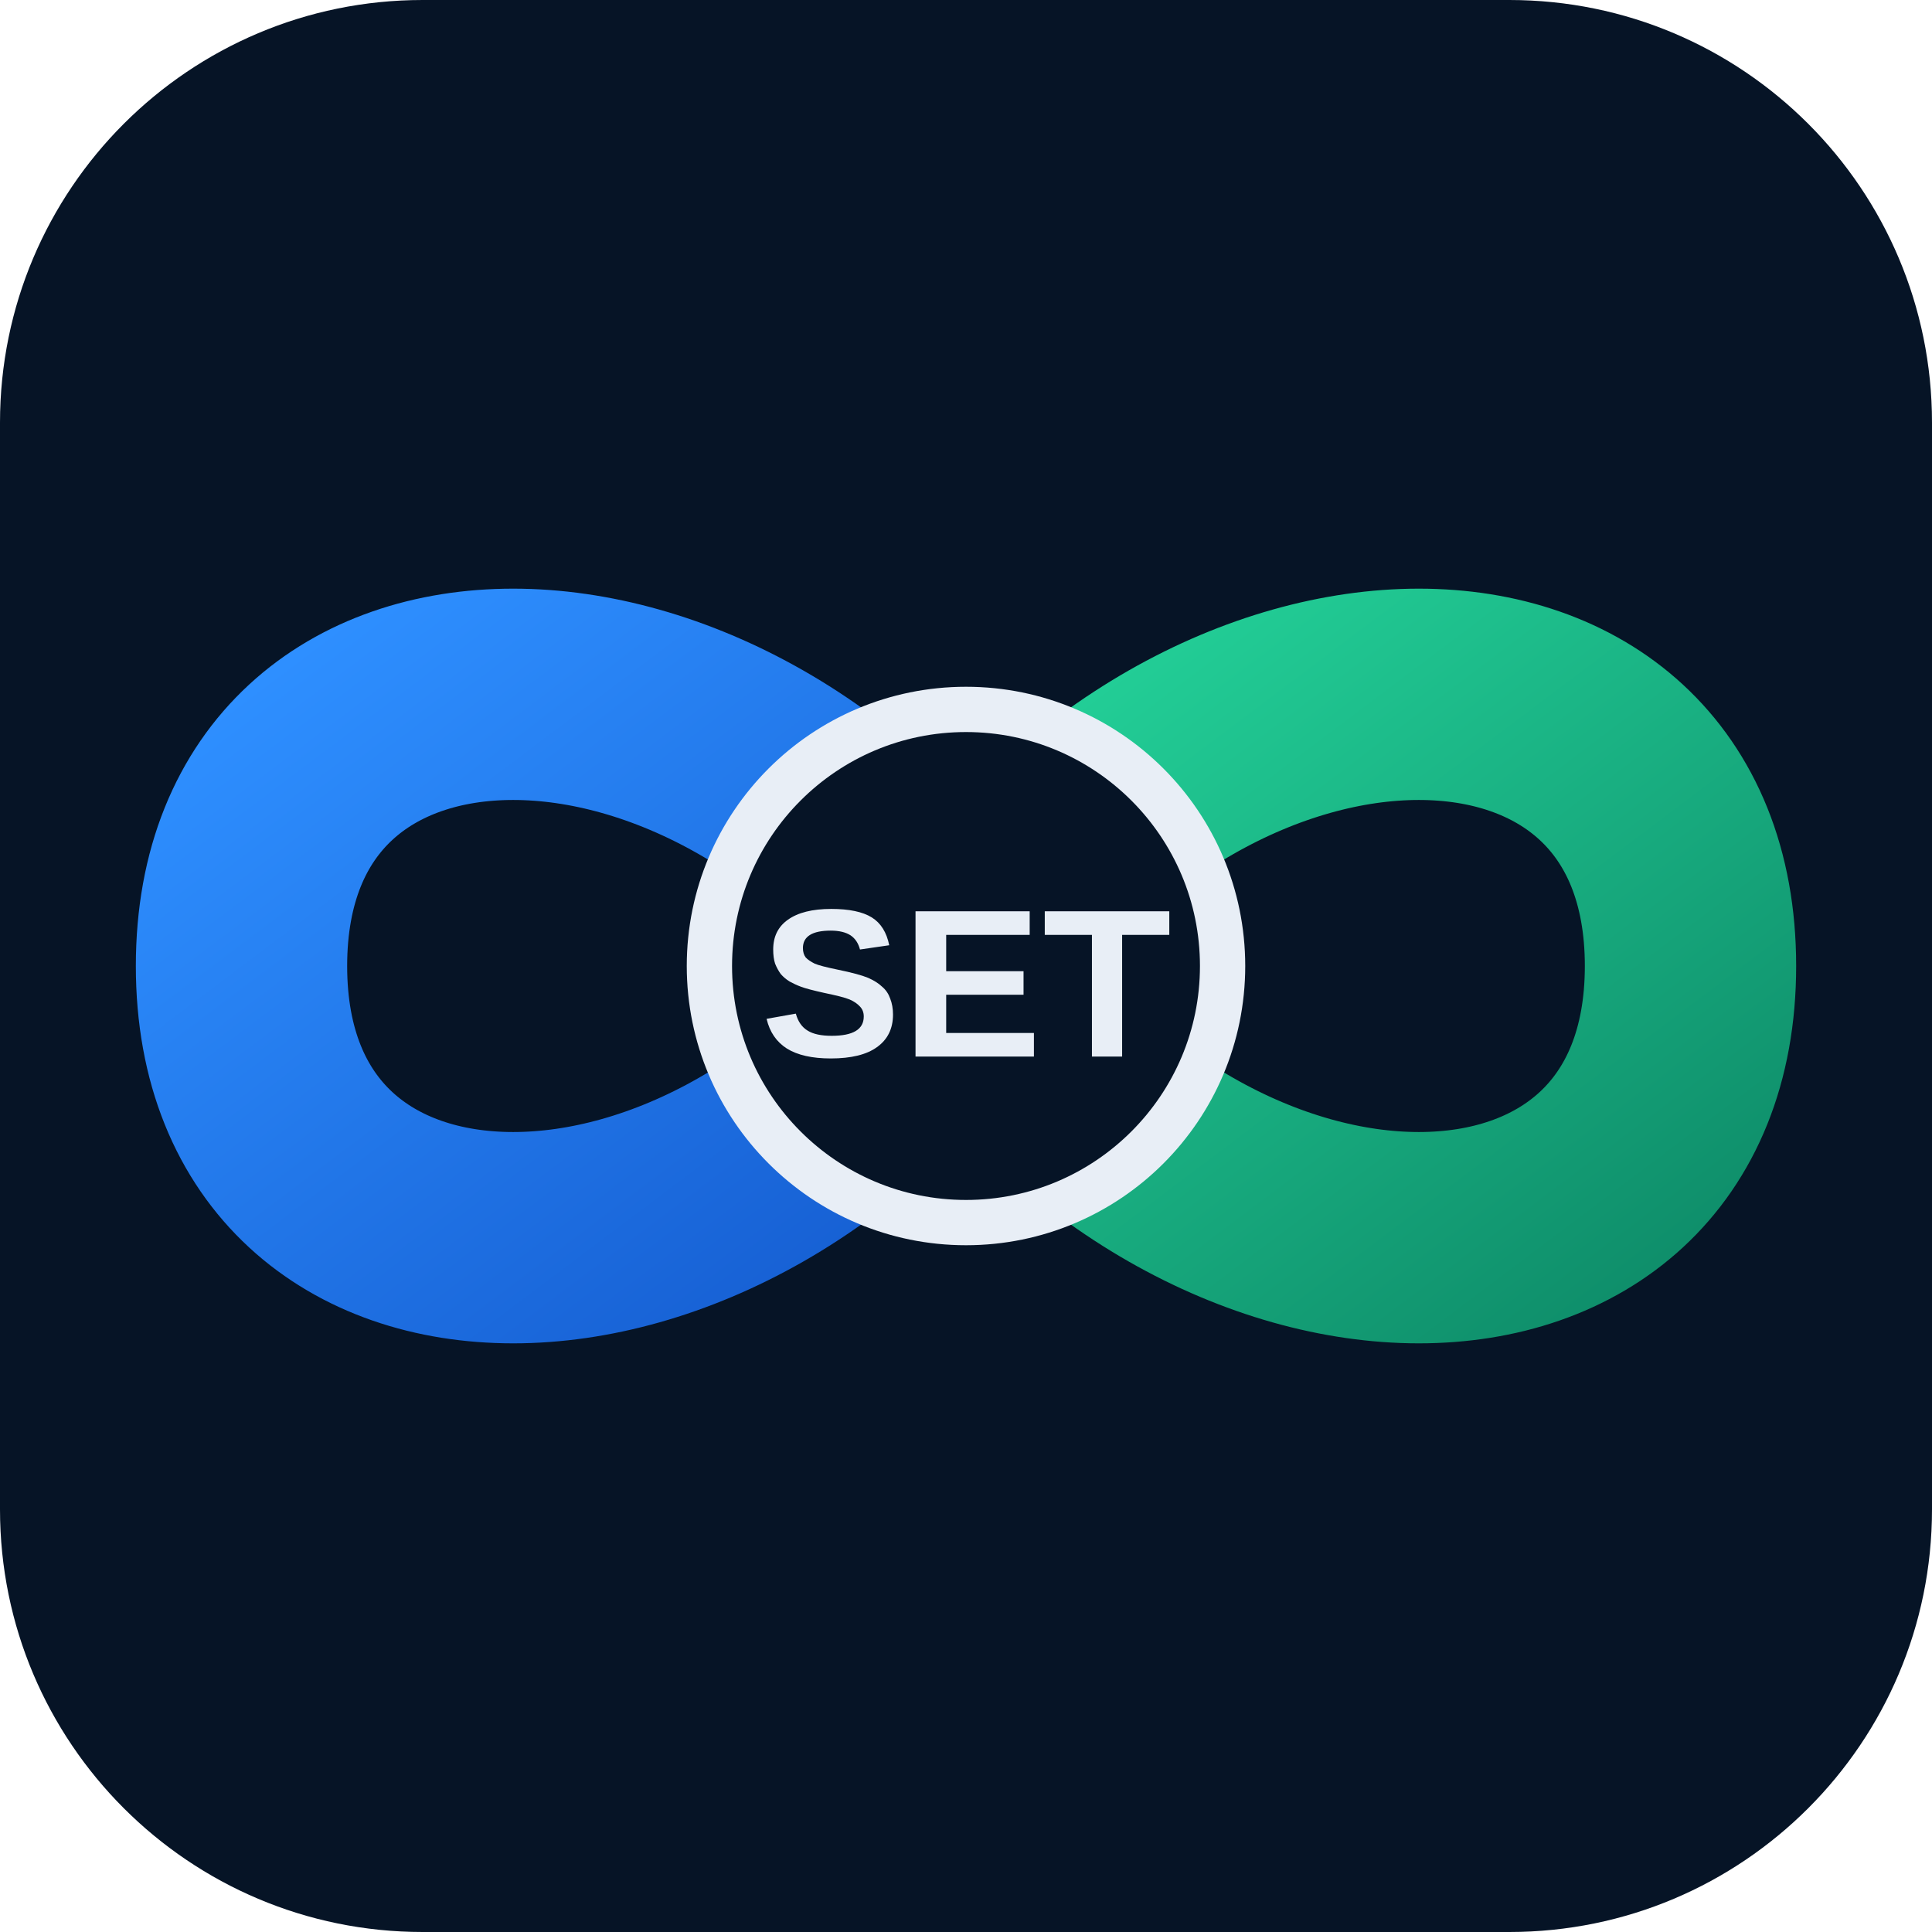
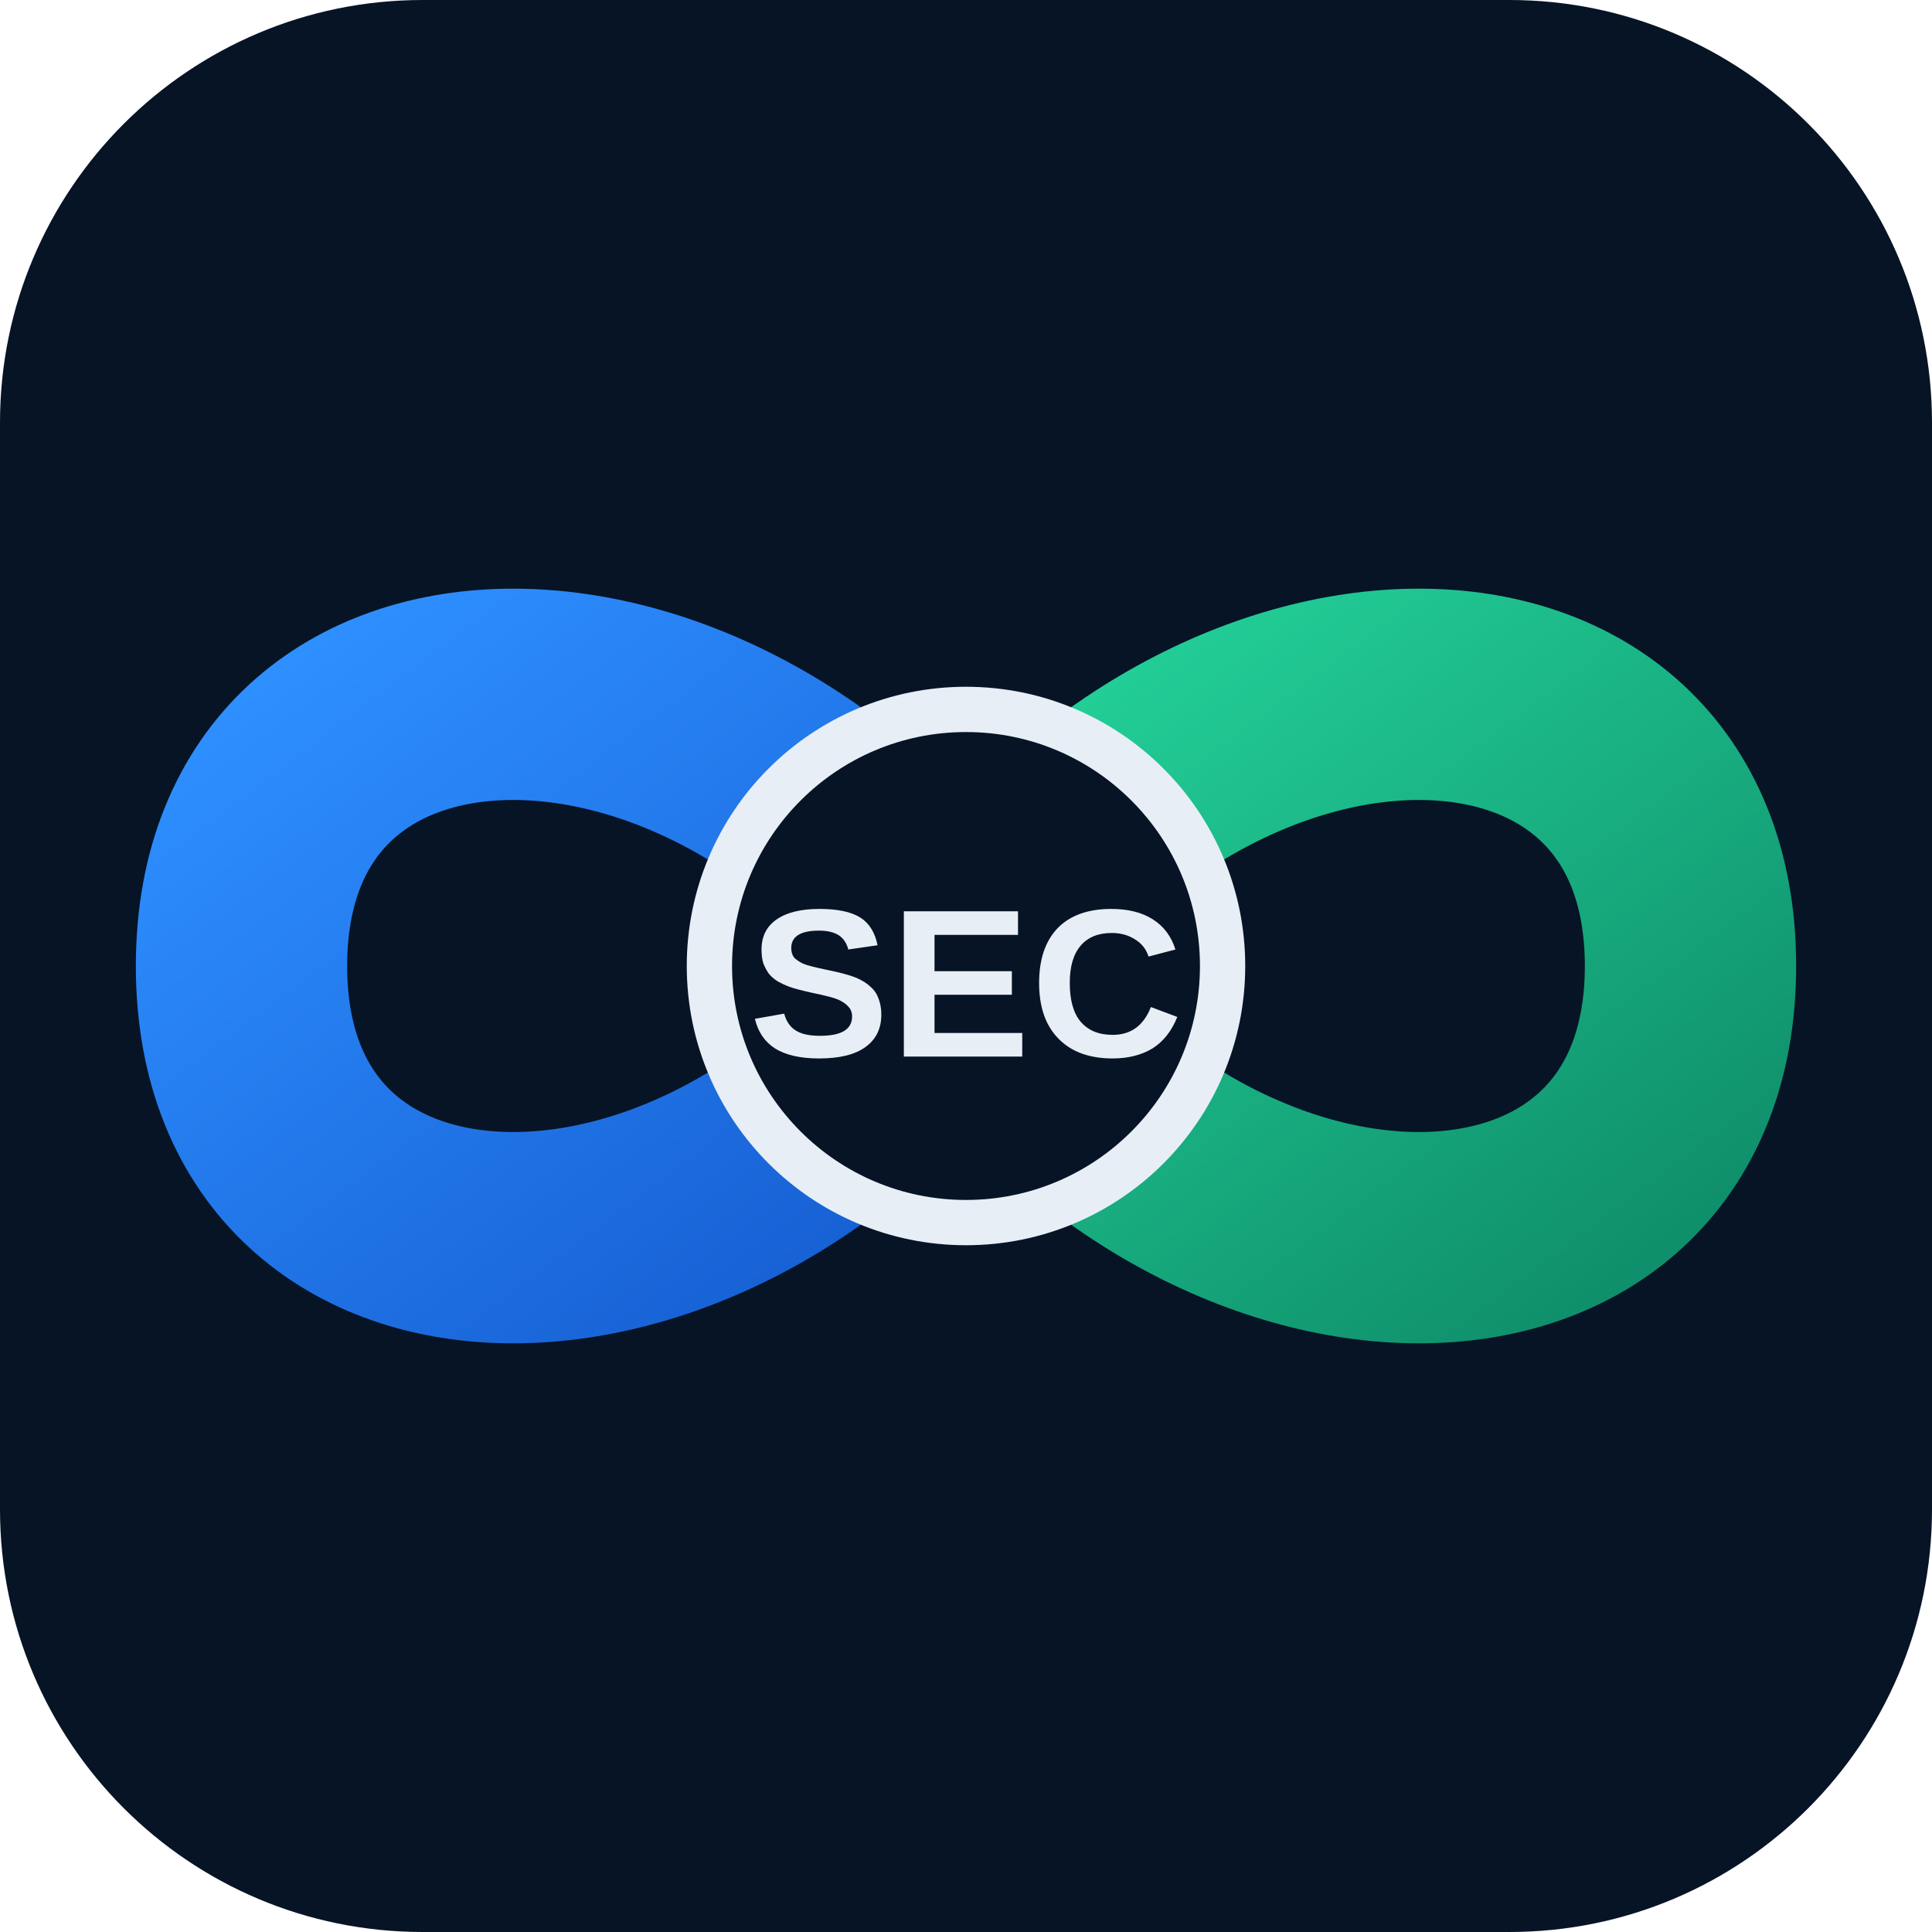
<svg xmlns="http://www.w3.org/2000/svg" viewBox="0 0 64 64">
  <defs>
    <linearGradient id="b" x1="0" y1="0" x2="1" y2="1">
      <stop stop-color="#2e8fff" />
      <stop offset="1" stop-color="#155dd1" />
    </linearGradient>
    <linearGradient id="g" x1="0" y1="0" x2="1" y2="1">
      <stop stop-color="#24d39a" />
      <stop offset="1" stop-color="#0f8f6b" />
    </linearGradient>
  </defs>
  <rect width="64" height="64" rx="14" fill="#061426" />
  <path d="M32 32C24 20 8 20 8 32s16 12 24 0" fill="none" stroke="url(#b)" stroke-width="7" stroke-linecap="round" />
  <path d="M32 32c8-12 24-12 24 0s-16 12-24 0" fill="none" stroke="url(#g)" stroke-width="7" stroke-linecap="round" />
  <circle cx="32" cy="32" r="8.5" fill="#061426" stroke="#e8eef6" stroke-width="1.5" />
-   <text x="32" y="35" text-anchor="middle" font-family="Arial,sans-serif" font-size="7" font-weight="700" fill="#e8eef6">SET</text>
+   <text x="32" y="35" text-anchor="middle" font-family="Arial,sans-serif" font-size="7" font-weight="700" fill="#e8eef6">SEC</text>
</svg>
